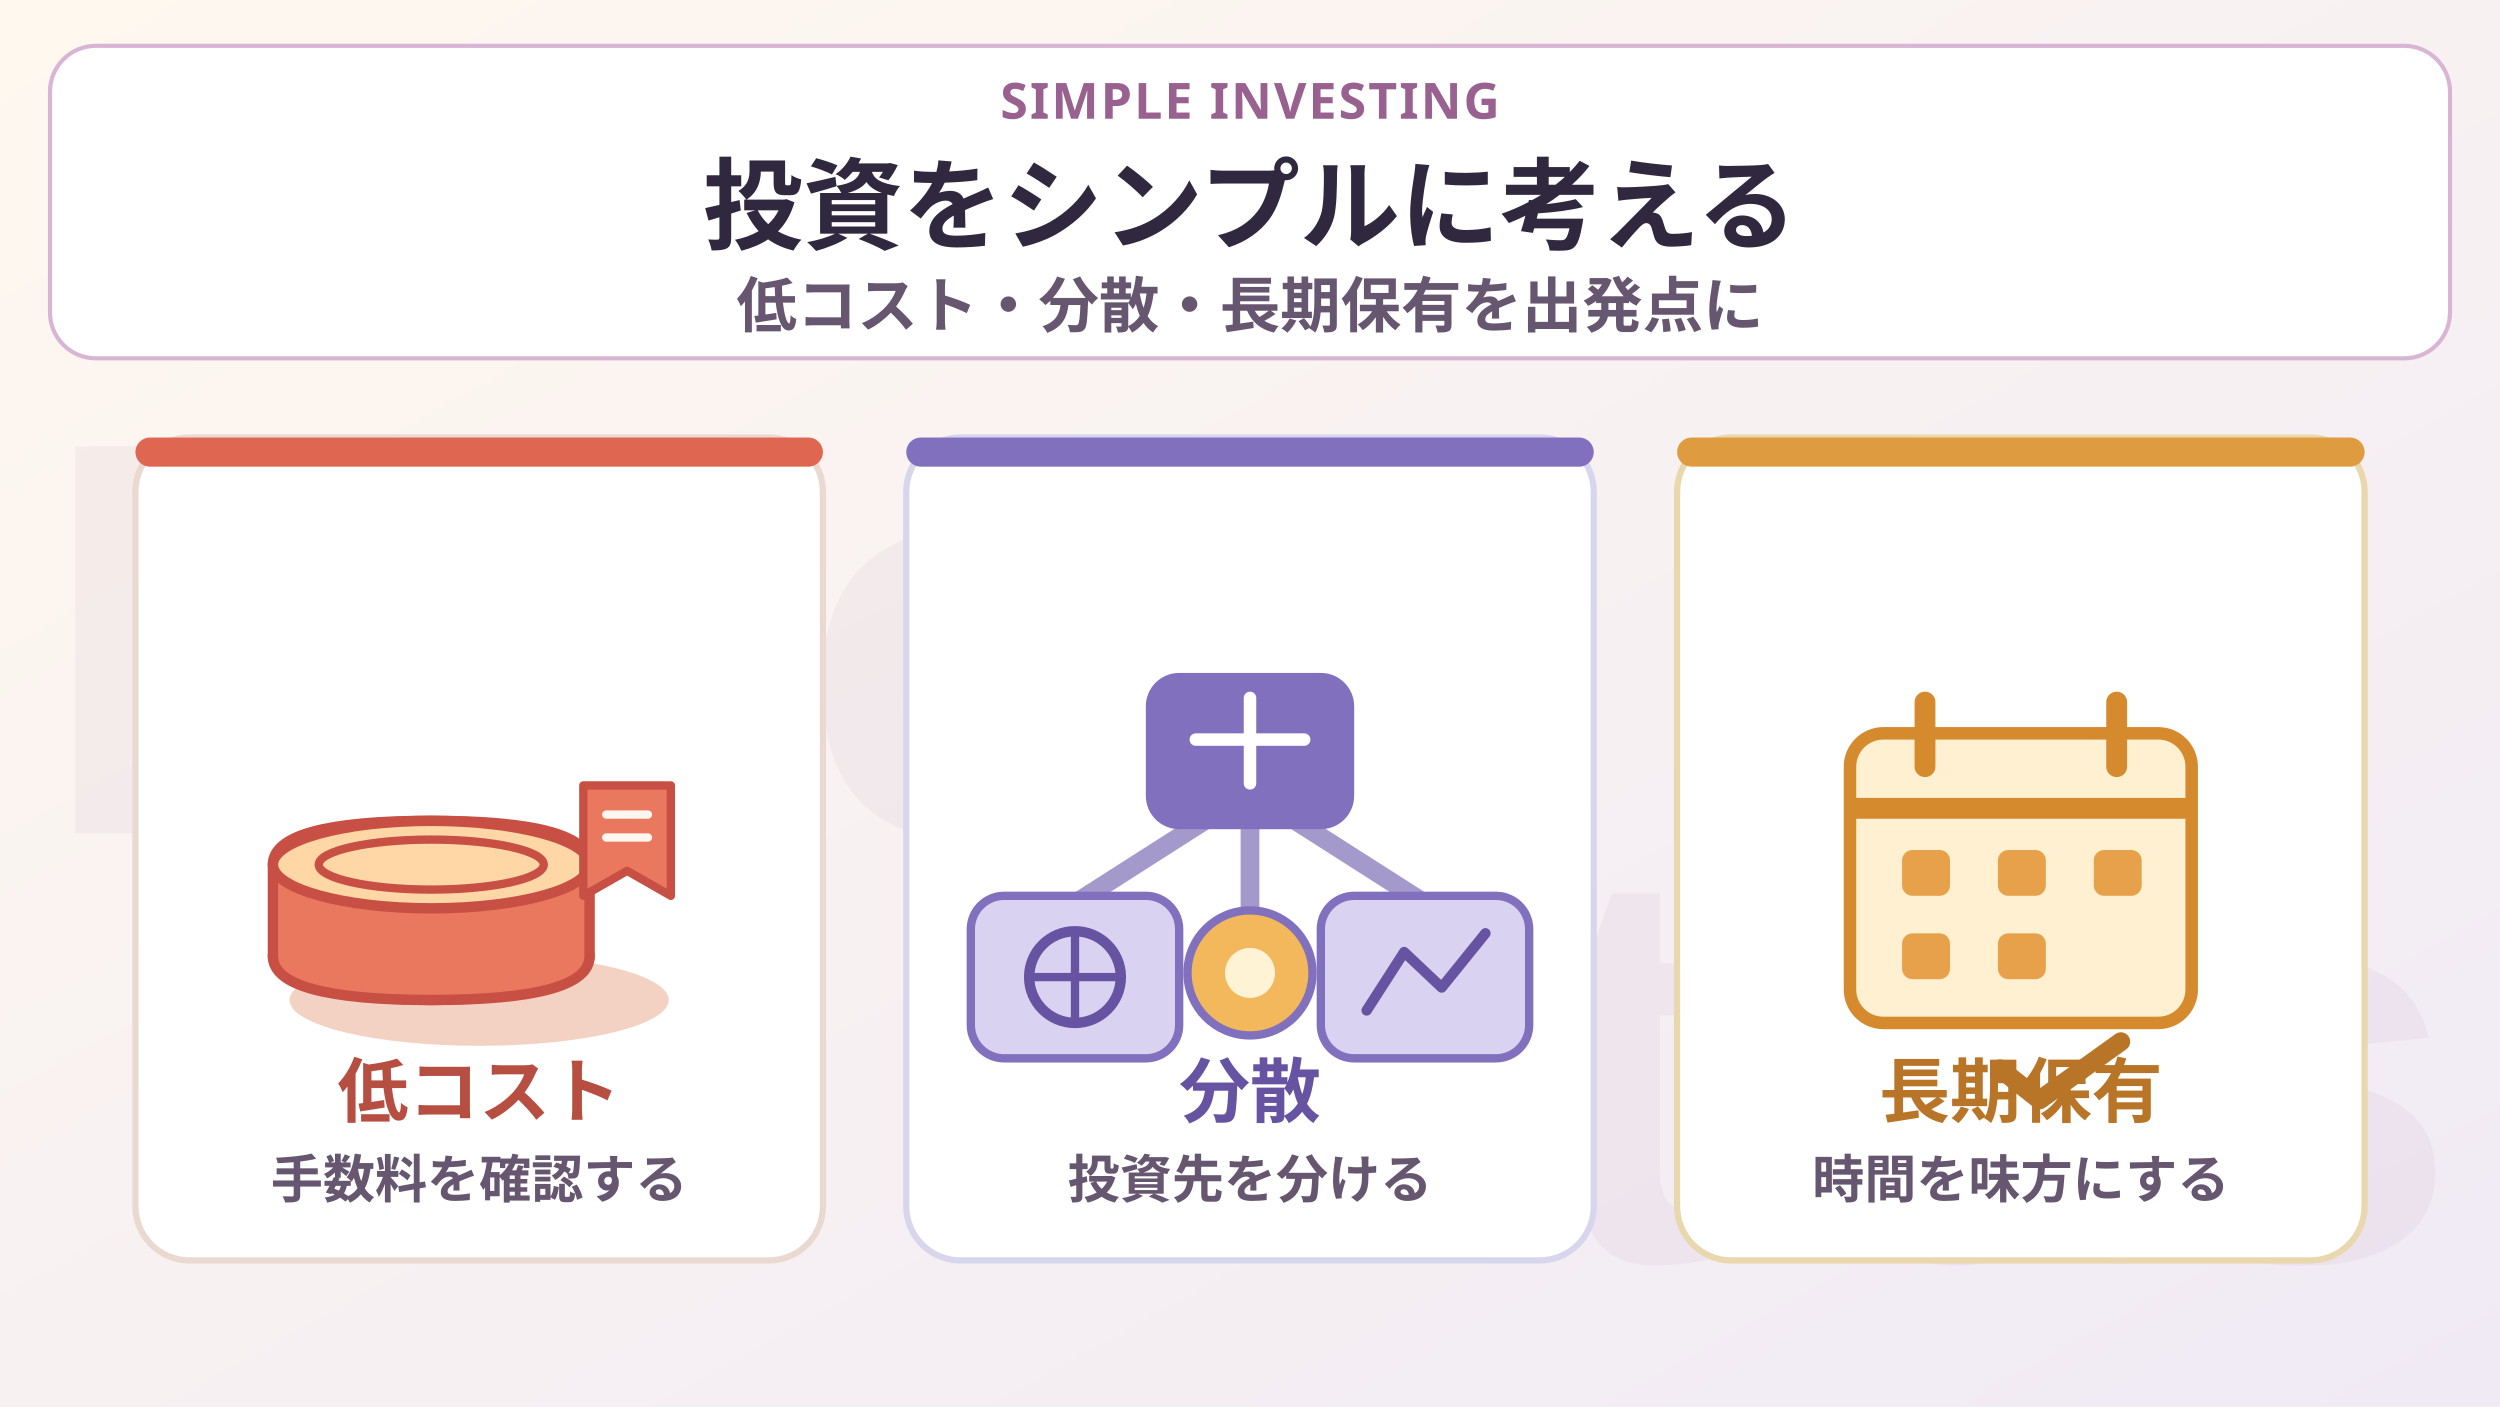
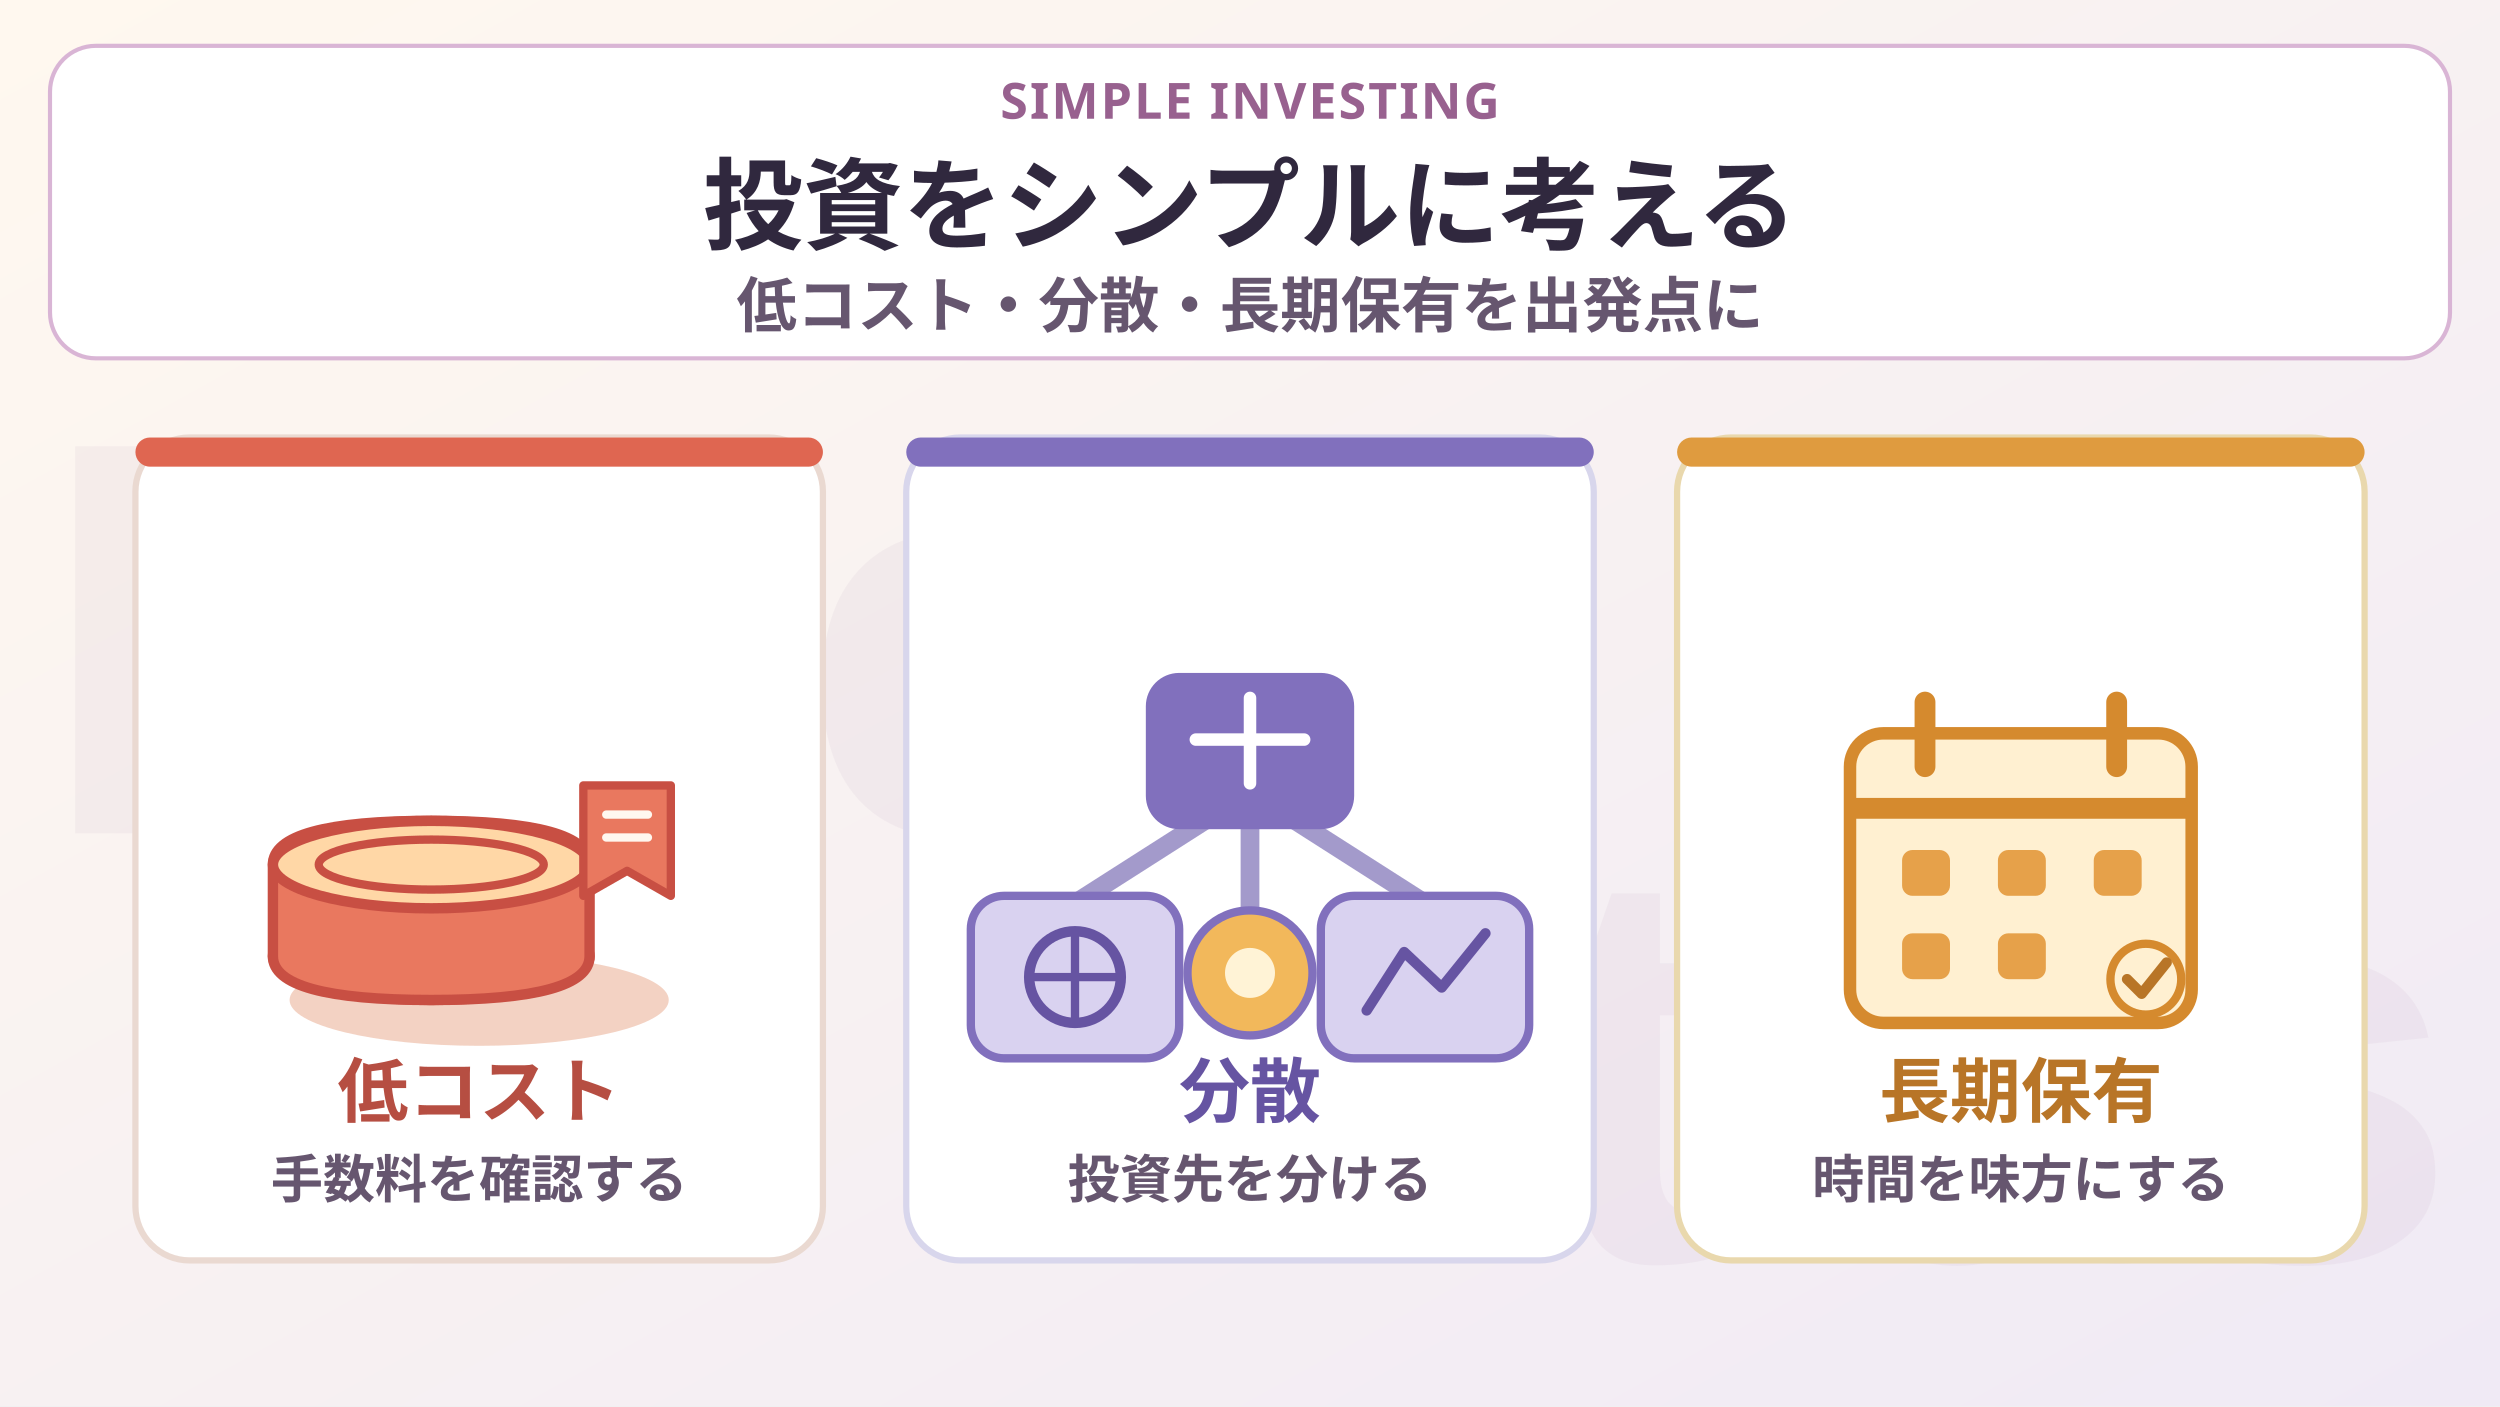
<svg xmlns="http://www.w3.org/2000/svg" width="1200" height="675" viewBox="0 0 1200 675" role="img" aria-labelledby="title desc">
  <defs>
    <linearGradient id="bg" x1="0" y1="0" x2="1" y2="1">
      <stop stop-color="#fff8ef" />
      <stop offset="1" stop-color="#f0eaf5" />
    </linearGradient>
  </defs>
  <rect width="1200" height="675" fill="url(#bg)" />
  <g id="invest-atlas-watermark" font-family="Arial, Helvetica, sans-serif" font-weight="800" font-size="270" letter-spacing="-8" fill="#8d668e" opacity="0.065">
    <text x="18" y="400">Invest</text>
    <text x="1180" y="605" text-anchor="end">Atlas</text>
  </g>
  <rect x="24" y="22" width="1152" height="150" rx="22" fill="#fff" stroke="#d9b5d5" stroke-width="2" />
  <text x="600" y="57" text-anchor="middle" font-family="sans-serif" font-size="24" font-weight="800" letter-spacing="1" fill="#98618f">SIMPLE INVESTING</text>
  <text x="600" y="116" text-anchor="middle" font-family="sans-serif" font-size="48" font-weight="800" fill="#30283e">投資をシンプルに考える</text>
  <text x="600" y="157" text-anchor="middle" font-family="sans-serif" font-size="29" font-weight="650" fill="#66566f">低コスト・分散・長期保有を出発点に</text>
  <g transform="translate(65 210)">
    <rect x="0" y="0" width="330" height="395" rx="26" fill="#fff" stroke="#ead9d1" stroke-width="3" />
    <rect x="0" y="0" width="330" height="14" rx="7" fill="#df6651" />
    <ellipse cx="165" cy="270" rx="91" ry="22" fill="#f3d2c3" />
    <ellipse cx="142" cy="249" rx="76" ry="21" fill="#f3b09b" stroke="#c84f43" stroke-width="5" />
    <path d="M66 205 Q66 184 142 184 Q218 184 218 205 V249 Q218 270 142 270 Q66 270 66 249Z" fill="#e9785f" stroke="#c84f43" stroke-width="5" />
    <ellipse cx="142" cy="205" rx="76" ry="21" fill="#ffd7a6" stroke="#c84f43" stroke-width="5" />
    <ellipse cx="142" cy="205" rx="54" ry="12" fill="none" stroke="#c84f43" stroke-width="4" />
    <path d="M215 167 L257 167 L257 220 L236 208 L215 220 Z" fill="#e9785f" stroke="#c84f43" stroke-width="4" stroke-linejoin="round" />
    <path d="M226 181 H246 M226 192 H246" stroke="#fff7ef" stroke-width="4" stroke-linecap="round" />
    <text x="165" y="326" text-anchor="middle" font-family="sans-serif" font-size="34" font-weight="800" fill="#b64e42">低コスト</text>
    <text x="165" y="365" text-anchor="middle" font-family="sans-serif" font-size="25" font-weight="650" fill="#66566f">手数料を確認する</text>
  </g>
  <g transform="translate(435 210)">
    <rect x="0" y="0" width="330" height="395" rx="26" fill="#fff" stroke="#d8d6ec" stroke-width="3" />
    <rect x="0" y="0" width="330" height="14" rx="7" fill="#8170bd" />
    <path d="M165 170 L82 223 M165 170 L248 223 M165 170 V257" fill="none" stroke="#a39acb" stroke-width="9" stroke-linecap="round" />
    <rect x="115" y="113" width="100" height="75" rx="16" fill="#8170bd" />
    <path d="M139 145 H191 M165 125 V166" stroke="#fff" stroke-width="6" stroke-linecap="round" />
    <rect x="31" y="220" width="100" height="78" rx="16" fill="#d9d2f0" stroke="#8170bd" stroke-width="4" />
    <circle cx="81" cy="259" r="22" fill="none" stroke="#6654a2" stroke-width="5" />
    <path d="M81 237 V281 M59 259 H103" stroke="#6654a2" stroke-width="4" />
    <rect x="199" y="220" width="100" height="78" rx="16" fill="#d9d2f0" stroke="#8170bd" stroke-width="4" />
    <path d="M221 275 L239 247 L257 264 L278 238" fill="none" stroke="#6654a2" stroke-width="5" stroke-linecap="round" stroke-linejoin="round" />
    <circle cx="165" cy="257" r="30" fill="#f2b85b" stroke="#8170bd" stroke-width="4" />
    <circle cx="165" cy="257" r="12" fill="#fff3d6" />
    <text x="165" y="326" text-anchor="middle" font-family="sans-serif" font-size="34" font-weight="800" fill="#6654a2">分散</text>
    <text x="165" y="365" text-anchor="middle" font-family="sans-serif" font-size="25" font-weight="650" fill="#66566f">投資先を分ける</text>
  </g>
  <g transform="translate(805 210)">
    <rect x="0" y="0" width="330" height="395" rx="26" fill="#fff" stroke="#e9d8ad" stroke-width="3" />
    <rect x="0" y="0" width="330" height="14" rx="7" fill="#df9b3f" />
    <rect x="83" y="142" width="164" height="139" rx="16" fill="#fff0d1" stroke="#d58a2e" stroke-width="6" />
    <path d="M83 178 H247" stroke="#d58a2e" stroke-width="10" />
    <path d="M119 127 V158 M211 127 V158" stroke="#d58a2e" stroke-width="10" stroke-linecap="round" />
    <g fill="#e6a14a">
      <rect x="108" y="198" width="23" height="22" rx="5" />
      <rect x="154" y="198" width="23" height="22" rx="5" />
      <rect x="200" y="198" width="23" height="22" rx="5" />
      <rect x="108" y="238" width="23" height="22" rx="5" />
      <rect x="154" y="238" width="23" height="22" rx="5" />
    </g>
-     <path d="M155 303 L174 318 L213 290" fill="none" stroke="#b87527" stroke-width="9" stroke-linecap="round" stroke-linejoin="round" />
+     <circle cx="225" cy="260" r="17" fill="#fff0d1" stroke="#d58a2e" stroke-width="4" />
+     <path d="M216 260 L223 267 L235 252" fill="none" stroke="#b87527" stroke-width="5" stroke-linecap="round" stroke-linejoin="round" />
    <text x="165" y="326" text-anchor="middle" font-family="sans-serif" font-size="34" font-weight="800" fill="#b87527">長期保有</text>
    <text x="165" y="365" text-anchor="middle" font-family="sans-serif" font-size="25" font-weight="650" fill="#66566f">時間を味方にする</text>
  </g>
</svg>
